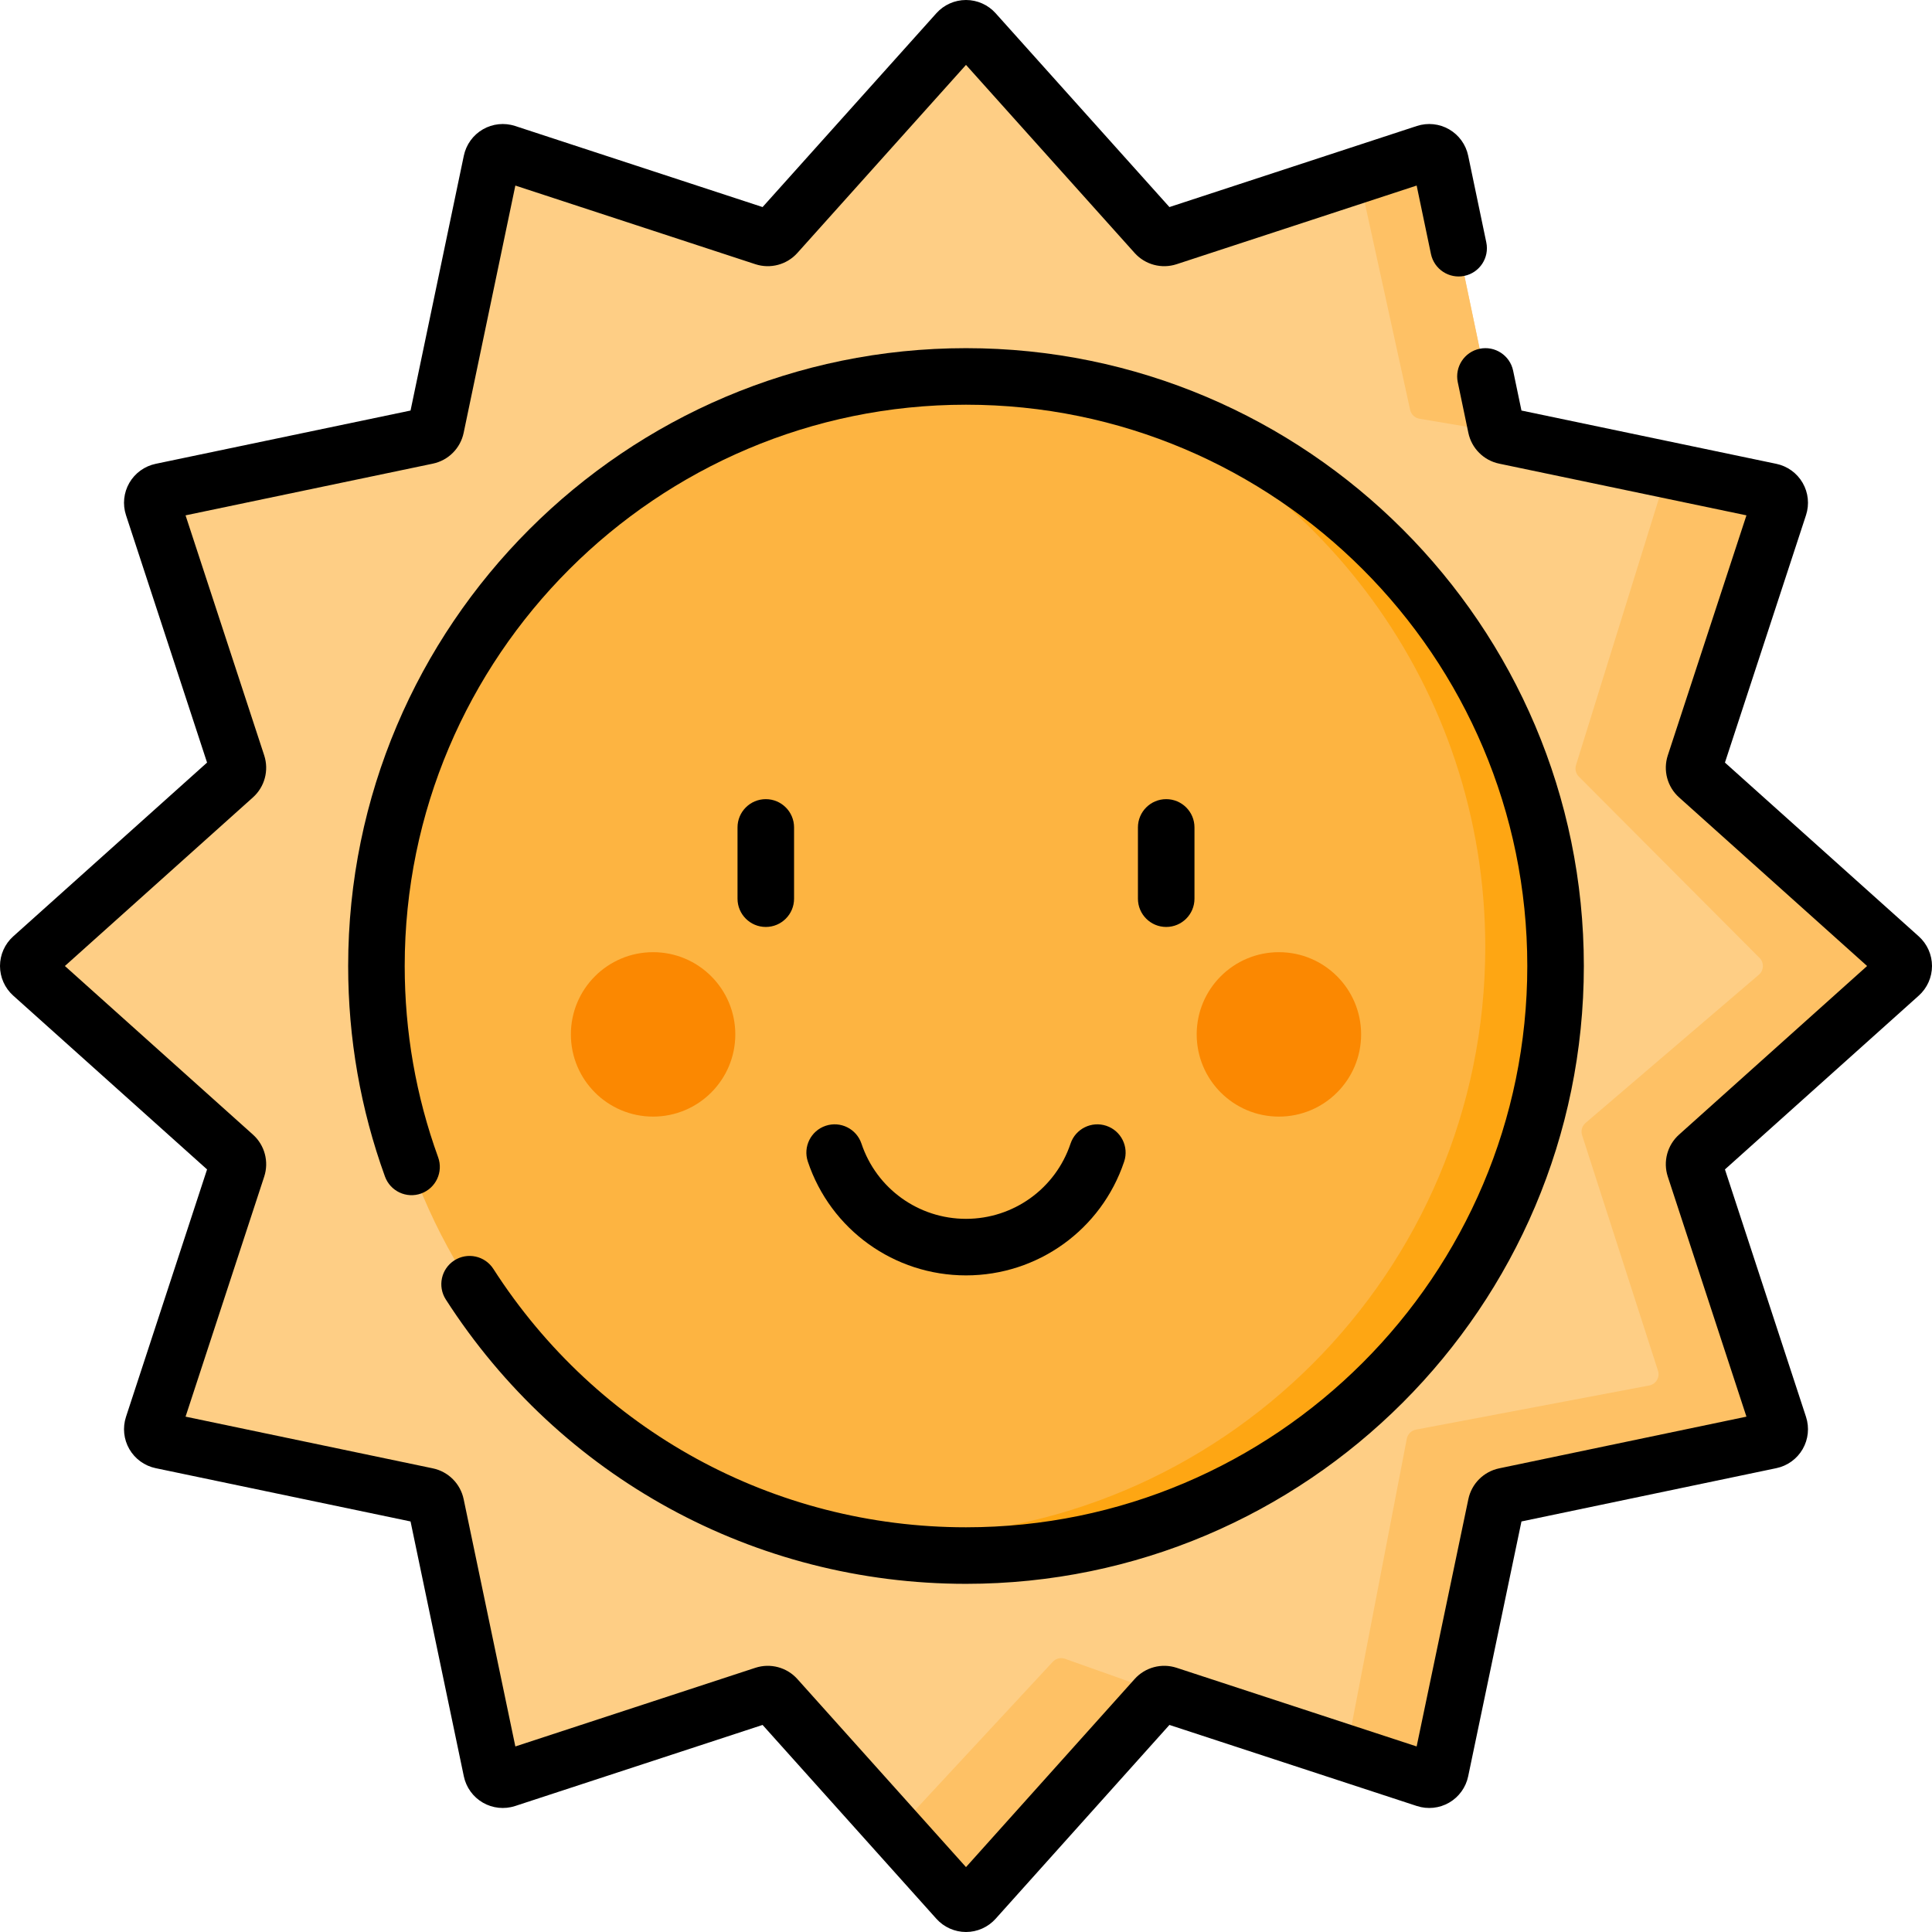
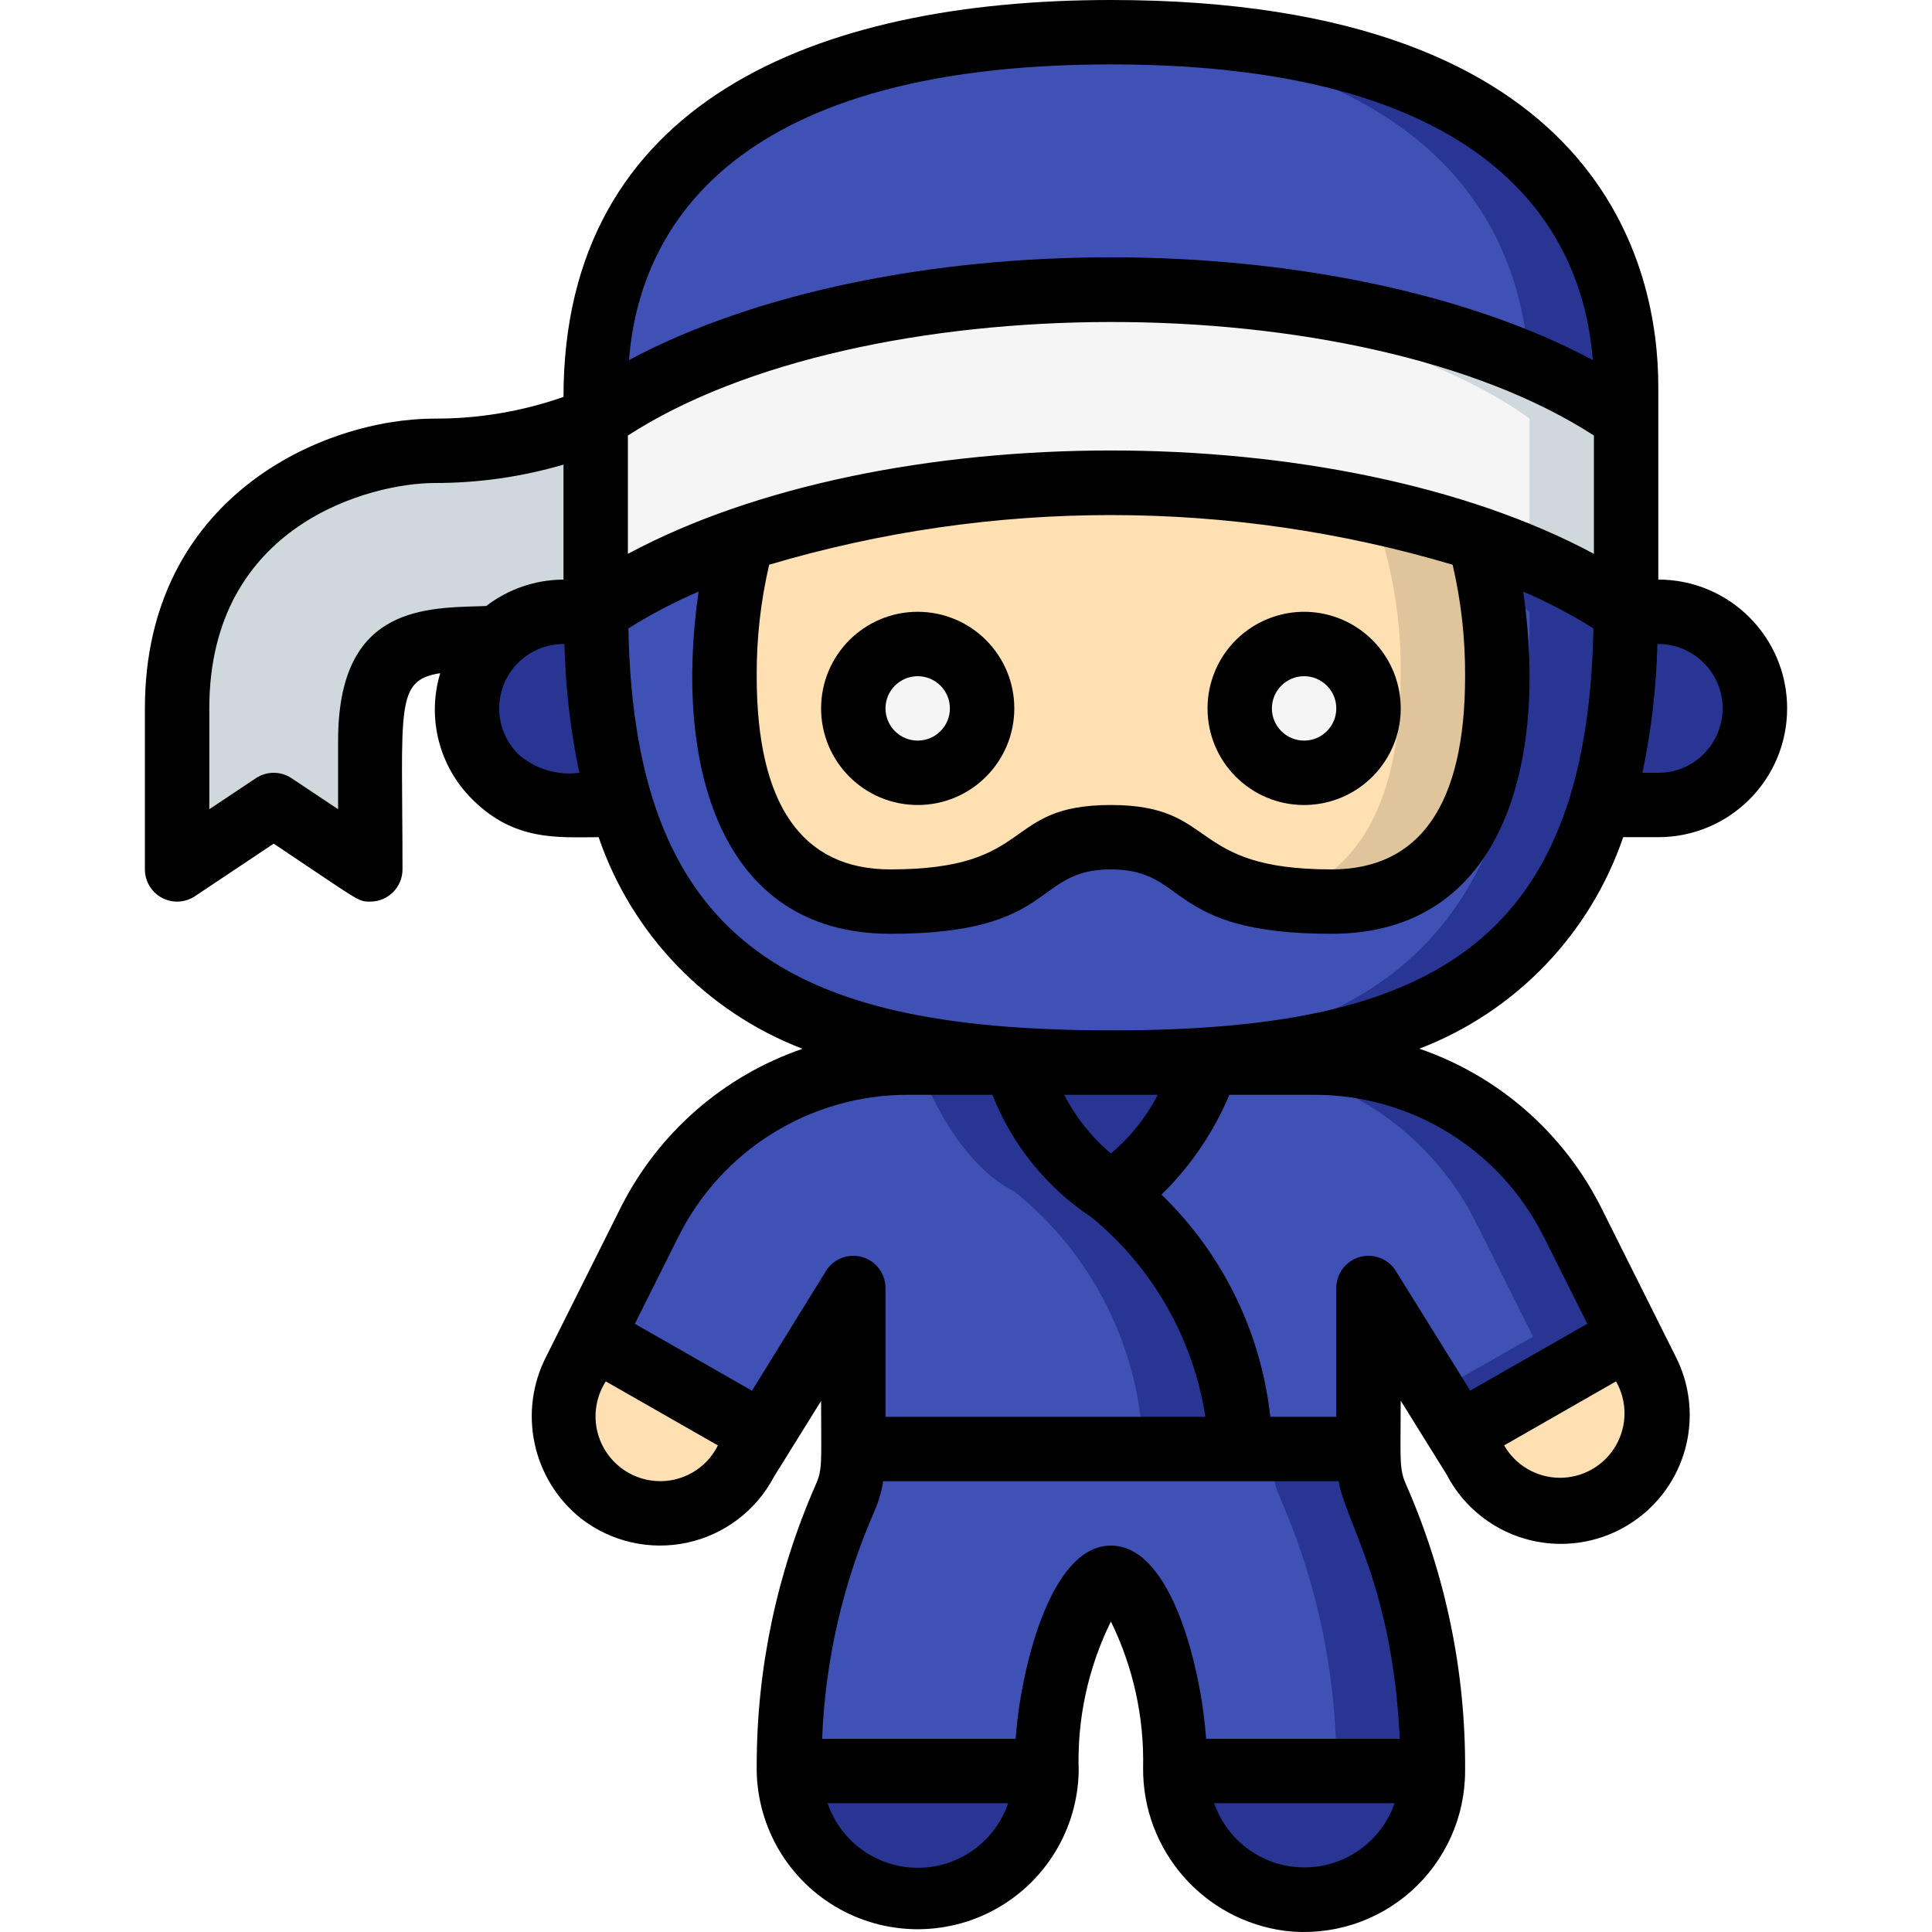
- <svg xmlns="http://www.w3.org/2000/svg" id="Capa_1" enable-background="new 0 0 512 512" height="512" viewBox="0 0 512 512" width="512">
-   <g>
-     <g>
-       <path d="m503.494 258.27-53.529 47.996c-.9.807-1.238 2.07-.862 3.219l22.388 68.327c.566 1.727-.495 3.562-2.273 3.934l-70.394 14.718c-1.186.248-2.112 1.174-2.36 2.36l-14.718 70.394c-.372 1.779-2.207 2.839-3.934 2.273l-68.326-22.389c-1.149-.377-2.412-.038-3.219.862l-47.996 53.529c-1.212 1.351-3.328 1.351-4.54 0l-47.996-53.529c-.807-.9-2.07-1.238-3.219-.862l-68.327 22.388c-1.727.566-3.562-.495-3.934-2.273l-14.718-70.394c-.248-1.186-1.175-2.112-2.36-2.36l-70.394-14.718c-1.779-.372-2.839-2.207-2.273-3.934l22.389-68.326c.377-1.149.038-2.412-.862-3.219l-53.531-47.996c-1.351-1.212-1.351-3.328 0-4.54l53.529-47.996c.9-.807 1.238-2.07.862-3.219l-22.388-68.327c-.566-1.727.495-3.562 2.273-3.934l70.394-14.718c1.186-.248 2.112-1.175 2.36-2.36l14.718-70.394c.372-1.779 2.207-2.839 3.934-2.273l68.326 22.389c1.149.377 2.412.038 3.219-.862l47.997-53.53c1.212-1.351 3.328-1.351 4.54 0l47.996 53.529c.807.9 2.07 1.238 3.219.862l68.327-22.388c1.727-.566 3.562.495 3.934 2.273l14.718 70.394c.248 1.186 1.174 2.112 2.36 2.36l70.394 14.718c1.779.372 2.839 2.207 2.273 3.934l-22.389 68.326c-.377 1.149-.038 2.412.862 3.219l53.529 47.996c1.353 1.213 1.353 3.329.001 4.541z" fill="#fece85" />
-     </g>
-     <g>
-       <path d="m172.683 54.272-41.049-13.457c.729-.45 1.658-.599 2.557-.31l41.049 13.447c-.759.479-1.688.599-2.557.32z" fill="#fec165" />
-     </g>
-     <g>
-       <path d="m282.174 439.577 26.444 9.391c-.879-.04-1.748.32-2.348.999l-48.002 53.527c-1.209 1.349-3.327 1.349-4.536 0l-16.364-18.252 41.588-44.805c.81-.9 2.069-1.24 3.218-.86z" fill="#fec165" />
-     </g>
-     <g>
-       <path d="m373.692 108.587-13.636-62.267 17.752-5.814c1.728-.559 3.566.5 3.936 2.278l14.715 70.39c.1.5.33.949.649 1.319l-21.059-3.546c-1.178-.252-2.107-1.171-2.357-2.36z" fill="#fec165" />
-     </g>
-     <g>
-       <path d="m449.966 306.27c-.899.799-1.239 2.068-.859 3.217l22.388 68.322c.559 1.728-.5 3.566-2.278 3.936l-70.39 14.715c-1.189.25-2.118 1.179-2.368 2.368l-14.715 70.39c-.37 1.778-2.208 2.837-3.936 2.278l-21.808-7.144c.579-.43 1.009-1.059 1.169-1.828l15.654-81.279c.25-1.189 1.169-2.118 2.358-2.368l61.928-11.718c1.778-.37 2.837-2.208 2.268-3.926l-20.1-62.378c-.38-1.149-.04-2.408.859-3.217l46.034-39.371c1.349-1.209 1.349-3.327 0-4.535l-47.632-47.792c-.899-.809-1.239-2.068-.869-3.217l23.996-77.163c.11-.35.16-.699.15-1.039l27.403 5.734c1.778.37 2.837 2.208 2.278 3.936l-22.388 68.322c-.38 1.149-.04 2.418.859 3.217l53.527 48.002c1.349 1.209 1.349 3.327 0 4.535z" fill="#fec165" />
-     </g>
-     <g>
-       <circle cx="256" cy="256" fill="#fdb441" r="156.241" />
-     </g>
-     <g>
-       <path d="m412.244 256c0 86.294-69.95 156.244-156.244 156.244-17.532 0-34.386-2.887-50.12-8.222 10.17 2.088 20.699 3.177 31.488 3.177 86.294 0 156.244-69.95 156.244-156.234 0-68.761-44.416-127.143-106.124-148.032 71.199 14.565 124.756 77.562 124.756 153.067z" fill="#fea613" />
-     </g>
-     <g>
-       <g>
-         <g>
-           <circle cx="173.076" cy="274.124" fill="#fb8801" r="21.787" />
-         </g>
-         <g>
-           <circle cx="338.924" cy="274.124" fill="#fb8801" r="21.787" />
-         </g>
+ <svg xmlns="http://www.w3.org/2000/svg" height="512" viewBox="0 0 51 60" width="512">
+   <g id="Page-1" fill="none" fill-rule="evenodd">
+     <g id="044---Ninja-Costume" fill-rule="nonzero">
+       <path id="Shape" d="m46 19c.042 2.028-.224 4.052-.79 6-2.08 6.79-8.1 8-15.21 8s-13.13-1.21-15.21-8c-.566-1.948-.832-3.972-.79-6 0 0 5-4 16-4s16 4 16 4z" fill="#3f51b5" />
+       <path id="Shape" d="m30 15c-.518 0-1.009.017-1.5.034 9.946.342 14.5 3.966 14.5 3.966.042 2.028-.224 4.052-.79 6-1.932 6.306-7.264 7.8-13.71 7.978.494.014.993.022 1.5.022 7.11 0 13.13-1.21 15.21-8 .566-1.948.832-3.972.79-6 0 0-5-4-16-4z" fill="#283593" />
+       <path id="Shape" d="m22 45v-5l-2.82 4.53-5.29-3.02 1.77-3.54c1.524-3.049 4.641-4.974 8.05-4.97h3.29s1 3 3 4c2.437 1.955 3.899 4.877 4 8z" fill="#3f51b5" />
+       <path id="Shape" d="m30 37c-2-1-3-4-3-4h-3s1 3 3 4c2.437 1.955 3.899 4.877 4 8h3c-.101-3.123-1.563-6.045-4-8z" fill="#283593" />
+       <path id="Shape" d="m19.18 44.53-.5.81c-.401.806-1.143 1.389-2.021 1.589s-1.799-.006-2.509-.559c-1.13-.925-1.456-2.516-.78-3.81l.52-1.05z" fill="#ffe0b2" />
+       <path id="Shape" d="m46.11 41.51-5.29 3.02-2.82-4.53v5h-4c-.101-3.123-1.563-6.045-4-8 2-1 3-4 3-4h3.29c3.409-.004 6.526 1.921 8.05 4.97z" fill="#3f51b5" />
+       <path id="Shape" d="m44.34 37.97c-1.524-3.049-4.641-4.974-8.05-4.97l-3-0c3.409-.004 6.526 1.921 8.05 4.97l1.77 3.54-3.077 1.756.787 1.264 5.29-3.02z" fill="#283593" />
+       <path id="Shape" d="m40 55c-8.583 0-8 .05-8-.1.083-1.9-.389-3.784-1.36-5.42-.43-.64-.87-.64-1.28 0-.981 1.668-1.454 3.587-1.36 5.52h-8c-.022-2.919.575-5.809 1.75-8.48.201-.48.287-1.001.25-1.52h16c-.038.516.048 1.034.25 1.51 1.176 2.675 1.772 5.568 1.75 8.49z" fill="#3f51b5" />
+       <g fill="#283593">
+         <path id="Shape" d="m38.25 46.51c-.169-.377-.254-.787-.25-1.2v-.31h-3v.31c-.004.413.081.823.25 1.2 1.176 2.675 1.772 5.568 1.75 8.49h3c.022-2.922-.574-5.815-1.75-8.49z" />
+         <path id="Shape" d="m28 55c-.001 1.208-.547 2.352-1.487 3.113-.939.761-2.171 1.057-3.353.807-1.831-.423-3.135-2.041-3.16-3.92z" />
+         <path id="Shape" d="m40 55c-.001 1.142-.49 2.23-1.344 2.988s-1.992 1.116-3.126.982c-1.992-.273-3.487-1.959-3.52-3.97z" />
      </g>
-       <g>
-         <path d="m130.751 336.278c-2.236-3.482-6.872-4.49-10.353-2.255-3.482 2.237-4.491 6.872-2.255 10.353 30.31 47.186 81.845 75.357 137.857 75.357 90.283 0 163.734-73.451 163.734-163.733s-73.451-163.733-163.734-163.733-163.733 73.45-163.733 163.733c0 19.163 3.282 37.936 9.754 55.795 1.411 3.89 5.706 5.9 9.597 4.491 3.89-1.41 5.901-5.707 4.491-9.597-5.878-16.217-8.858-33.271-8.858-50.689 0-82.02 66.728-148.748 148.748-148.748 82.021 0 148.749 66.728 148.749 148.748s-66.727 148.748-148.748 148.748c-50.887 0-97.709-25.596-125.249-68.47z" />
-         <path d="m508.496 248.151-51.369-46.059 21.485-65.57c.933-2.845.608-5.964-.89-8.556-1.498-2.593-4.039-4.432-6.97-5.045l-67.549-14.124-2.21-10.572c-.848-4.051-4.824-6.646-8.867-5.801-4.051.847-6.648 4.816-5.802 8.867l2.807 13.423c.859 4.098 4.063 7.3 8.16 8.156l65.535 13.702-20.842 63.608c-1.302 3.97-.133 8.339 2.979 11.132l49.839 44.688-49.839 44.687c-3.112 2.791-4.282 7.16-2.98 11.131l20.842 63.609-65.536 13.702c-4.1.857-7.303 4.061-8.16 8.161l-13.703 65.535-63.608-20.842c-3.971-1.302-8.343-.132-11.13 2.98l-44.688 49.84-44.687-49.839c-2.79-3.112-7.161-4.282-11.131-2.98l-63.609 20.842-13.702-65.535c-.857-4.101-4.061-7.305-8.161-8.162l-65.535-13.702 20.842-63.608c1.302-3.972.132-8.342-2.98-11.132l-49.84-44.687 49.839-44.687c3.112-2.79 4.282-7.159 2.98-11.131l-20.842-63.609 65.535-13.702c4.101-.857 7.305-4.061 8.162-8.161l13.702-65.535 63.608 20.842c3.975 1.302 8.342.132 11.132-2.98l44.687-49.84 44.688 49.841c2.791 3.112 7.162 4.282 11.13 2.978l63.61-20.842 3.789 18.134c.848 4.051 4.827 6.65 8.867 5.801 4.051-.847 6.648-4.817 5.802-8.867l-4.806-22.992c-.613-2.932-2.451-5.472-5.044-6.971-2.591-1.498-5.711-1.823-8.557-.89l-65.571 21.485-46.059-51.37c-1.997-2.227-4.858-3.504-7.849-3.504s-5.852 1.277-7.849 3.504l-46.059 51.37-65.57-21.485c-2.844-.932-5.964-.608-8.556.89-2.593 1.498-4.431 4.038-5.045 6.969l-14.123 67.549-67.55 14.123c-2.931.614-5.472 2.452-6.97 5.045-1.498 2.592-1.822 5.711-.89 8.556l21.485 65.57-51.37 46.06c-2.226 1.997-3.503 4.858-3.503 7.849s1.277 5.852 3.504 7.849l51.37 46.059-21.485 65.57c-.933 2.845-.608 5.964.89 8.556 1.498 2.593 4.038 4.431 6.97 5.045l67.549 14.123 14.123 67.55c.614 2.931 2.452 5.472 5.045 6.969 2.593 1.498 5.711 1.822 8.556.89l65.57-21.485 46.06 51.37c1.997 2.226 4.857 3.503 7.848 3.503s5.852-1.277 7.849-3.504l46.06-51.37 65.568 21.485c2.847.932 5.966.608 8.558-.89s4.431-4.039 5.043-6.969l14.125-67.549 67.55-14.124c2.931-.613 5.471-2.452 6.969-5.044 1.498-2.593 1.823-5.711.89-8.556l-21.484-65.57 51.367-46.058c2.228-1.997 3.506-4.858 3.506-7.85s-1.279-5.853-3.505-7.849z" />
-         <path d="m210.436 238.161v-18.886c0-4.138-3.355-7.492-7.492-7.492s-7.493 3.354-7.493 7.492v18.886c0 4.138 3.355 7.492 7.493 7.492s7.492-3.354 7.492-7.492z" />
-         <path d="m316.549 238.161v-18.886c0-4.138-3.354-7.492-7.493-7.492s-7.492 3.354-7.492 7.492v18.886c0 4.138 3.354 7.492 7.492 7.492s7.493-3.354 7.493-7.492z" />
-         <path d="m256 337.991c19.033 0 35.877-12.12 41.913-30.159 1.313-3.924-.804-8.17-4.728-9.483-3.92-1.313-8.17.803-9.483 4.728-3.989 11.92-15.122 19.929-27.703 19.929-12.582 0-23.715-8.01-27.702-19.931-1.313-3.924-5.559-6.041-9.483-4.729-3.924 1.313-6.041 5.558-4.729 9.483 6.037 18.041 22.881 30.162 41.915 30.162z" />
-       </g>
+       <path id="Shape" d="m45.85 46.36c-.709.554-1.629.761-2.507.563-.878-.198-1.62-.779-2.023-1.583l-.5-.81 5.29-3.02.52 1.05c.677 1.291.351 2.88-.78 3.8z" fill="#ffe0b2" />
+       <path id="Shape" d="m50 22c0 1.657-1.343 3-3 3h-1.79c.566-1.948.832-3.972.79-6h1c1.657 0 3 1.343 3 3z" fill="#283593" />
+       <path id="Shape" d="m14.79 25h-1.79c-1.657 0-3-1.343-3-3s1.343-3 3-3h1c-.042 2.028.224 4.052.79 6z" fill="#283593" />
+       <path id="Shape" d="m46 13v6c-1.4-.985-2.945-1.744-4.58-2.25-7.434-2.34-15.406-2.34-22.84 0-1.635.506-3.18 1.265-4.58 2.25v-6s5-4 16-4 16 4 16 4z" fill="#f5f5f5" />
+       <path id="Shape" d="m30 9c-.518 0-1.009.017-1.5.034 9.946.342 14.5 3.966 14.5 3.966v4.362c1.062.425 2.069.975 3 1.638v-6s-5-4-16-4z" fill="#cfd8dc" />
+       <path id="Shape" d="m46 12v1s-5-4-16-4-16 4-16 4v-1c0-4 2-11 16-11s16 7 16 11z" fill="#3f51b5" />
+       <path id="Shape" d="m30 1c-.518 0-1.014.012-1.5.031 11.953.459 14.265 6.412 14.481 10.316 1.07.427 2.083.982 3.019 1.653v-1c0-4-2-11-16-11z" fill="#283593" />
+       <path id="Shape" d="m42 21c0 2.95-.79 7-5.15 7-4.89 0-3.91-2-6.85-2s-1.96 2-6.85 2c-4.36 0-5.15-4.05-5.15-7-.022-1.438.174-2.871.58-4.25 3.682-1.219 7.542-1.81 11.42-1.75 3.878-.06 7.738.531 11.42 1.75.406 1.379.602 2.812.58 4.25z" fill="#ffe0b2" />
+       <path id="Shape" d="m41.42 16.75c-3.682-1.219-7.542-1.81-11.42-1.75-.516 0-1.01.014-1.5.031 3.374.072 6.718.652 9.92 1.719.406 1.379.602 2.812.58 4.25 0 2.658-.651 6.2-3.967 6.876.602.087 1.209.129 1.817.124 4.36 0 5.15-4.05 5.15-7 .022-1.438-.174-2.871-.58-4.25z" fill="#dfc49c" />
+       <circle id="Oval" cx="24" cy="22" fill="#f5f5f5" r="2" />
+       <circle id="Oval" cx="36" cy="22" fill="#f5f5f5" r="2" />
+       <path id="Shape" d="m14 13v6h-1c-.762-.002-1.496.287-2.05.81-2.12.09-3.95-.19-3.95 3.19v4l-3-2-3 2v-5c0-6 5-8 8-8 1.719.025 3.423-.316 5-1z" fill="#cfd8dc" />
+       <path id="Shape" d="m33 33s-1 3-3 4c-2-1-3-4-3-4z" fill="#283593" />
+       <path id="Shape" d="m47 18v-6c0-3.608-1.657-12-17-12-9.2 0-17 3.191-17 12.326-1.285.451-2.638.679-4 .674-3.479 0-9 2.443-9 9v5c-0.0.369.203.708.528.882.325.174.72.155 1.027-.05l2.445-1.632c2.7 1.8 2.6 1.8 3 1.8.552 0 1-.448 1-1 0-5.05-.244-5.876 1.171-6.093-.419 1.391-.034 2.899 1 3.92 1.309 1.308 2.665 1.173 3.92 1.173 1.033 3.02 3.352 5.427 6.332 6.571-2.463.846-4.495 2.625-5.658 4.955l-2.292 4.583c-.897 1.723-.447 3.84 1.072 5.05.934.724 2.14.999 3.295.75 1.155-.249 2.141-.996 2.693-2.041l1.467-2.362c0 1.873.053 2.116-.166 2.6-1.208 2.749-1.833 5.718-1.834 8.721-.031 1.786.894 3.453 2.425 4.373 1.532.92 3.438.953 5 .086 1.562-.866 2.544-2.501 2.575-4.287-.054-1.606.29-3.2 1-4.641.693 1.414 1.036 2.973 1 4.547-.017 2.562 1.879 4.734 4.42 5.061 1.418.166 2.838-.283 3.904-1.232 1.066-.949 1.676-2.308 1.676-3.735.023-3.063-.602-6.096-1.835-8.9-.222-.491-.165-.793-.165-2.6l1.422 2.286c.657 1.269 1.941 2.091 3.369 2.157 1.428.066 2.782-.635 3.553-1.839.771-1.204.841-2.727.184-3.996l-2.292-4.584c-1.163-2.33-3.195-4.109-5.657-4.955 2.98-1.142 5.299-3.549 6.331-6.569h1.091c2.209 0 4-1.791 4-4s-1.791-4-4-4zm-6 3c0 3.981-1.4 6-4.15 6-4.514 0-3.478-2-6.85-2-3.419 0-2.3 2-6.85 2-2.75 0-4.15-2.019-4.15-6-.007-1.165.123-2.327.387-3.462 6.926-2.056 14.3-2.056 21.226 0 .264 1.135.394 2.297.387 3.462zm-26-3.8v-3.675c7.226-4.673 22.694-4.727 30 0v3.675c-7.963-4.276-22.022-4.284-30 0zm15-15.2c12.14 0 14.672 5.42 14.967 9.183-7.947-4.245-21.946-4.267-29.934 0 .295-3.763 2.827-9.183 14.967-9.183zm-24 21v2.132l-1.445-.964c-.336-.224-.774-.224-1.11 0l-1.445.964v-3.132c0-5.742 5.053-7 7-7 1.354.002 2.701-.19 4-.571v3.571c-.868.003-1.711.291-2.4.82l-.236.008c-1.842.051-4.364.12-4.364 4.172zm5.587.413c-.575-.576-.744-1.442-.427-2.192.317-.749 1.056-1.232 1.869-1.221.031 1.345.186 2.684.463 4-.69.092-1.386-.122-1.905-.587zm19.867 10.587c-.359.698-.853 1.317-1.454 1.822-.599-.506-1.092-1.125-1.451-1.822zm-15 11.949c-.797.181-1.624-.137-2.094-.806-.47-.669-.488-1.555-.047-2.243l3.479 1.987v.006c-.266.535-.759.923-1.342 1.055zm2.4-2.759-3.638-2.078 1.345-2.69c1.346-2.715 4.117-4.429 7.147-4.422h2.613c.612 1.559 1.691 2.89 3.088 3.813 1.894 1.56 3.149 3.762 3.525 6.187h-9.934v-4c0-.447-.296-.84-.726-.962s-.889.055-1.124.435zm2.346 12.81h5.61c-.41 1.2-1.537 2.006-2.805 2.006s-2.395-.806-2.805-2.006zm8.8-8c-1.94 0-2.828 4.045-2.958 6h-6.01c.095-2.438.646-4.837 1.626-7.072.129-.297.22-.609.271-.928h14.142c.223 1.29 1.678 3.264 1.9 8h-6.014c-.13-1.95-1.001-6-2.957-6zm3.21 8h5.6c-.414 1.194-1.538 1.994-2.801 1.994s-2.388-.8-2.801-1.994zm9.005-11.114 3.472-1.986c.355.621.351 1.384-.009 2.001s-1.023.996-1.738.993c-.715-.003-1.374-.387-1.729-1.008zm1.234-6.465 1.346 2.69-3.636 2.076-2.309-3.714c-.235-.38-.694-.557-1.124-.435s-.726.515-.726.962v4h-2.05c-.286-2.624-1.481-5.065-3.379-6.9.902-.882 1.619-1.936 2.108-3.1h2.613c3.033-.011 5.807 1.704 7.154 4.421zm-13.365-6.421c-9.5 0-14.881-2.321-15.069-12.484.696-.436 1.425-.818 2.18-1.142-.765 5.299.599 10.626 5.955 10.626 5.2 0 4.411-2 6.85-2s1.67 2 6.85 2c5.355 0 6.72-5.325 5.955-10.627.755.324 1.484.706 2.18 1.142-.185 10.002-5.336 12.471-14.901 12.485zm18.329-8.586c-.374.376-.883.588-1.413.586l-.493 0c.278-1.316.433-2.655.464-4.0.813-.011 1.552.472 1.869 1.221.317.749.148 1.616-.427 2.192z" fill="#000" />
+       <path id="Shape" d="m24 19c-1.657 0-3 1.343-3 3s1.343 3 3 3 3-1.343 3-3-1.343-3-3-3zm0 4c-.552 0-1-.448-1-1s.448-1 1-1 1 .448 1 1-.448 1-1 1z" fill="#000" />
+       <path id="Shape" d="m36 25c1.213 0 2.307-.731 2.772-1.852s.208-2.411-.65-3.269c-.858-.858-2.148-1.115-3.269-.65s-1.852 1.558-1.852 2.772c0 1.657 1.343 3 3 3zm0-4c.552 0 1 .448 1 1s-.448 1-1 1-1-.448-1-1 .448-1 1-1z" fill="#000" />
    </g>
  </g>
</svg>
